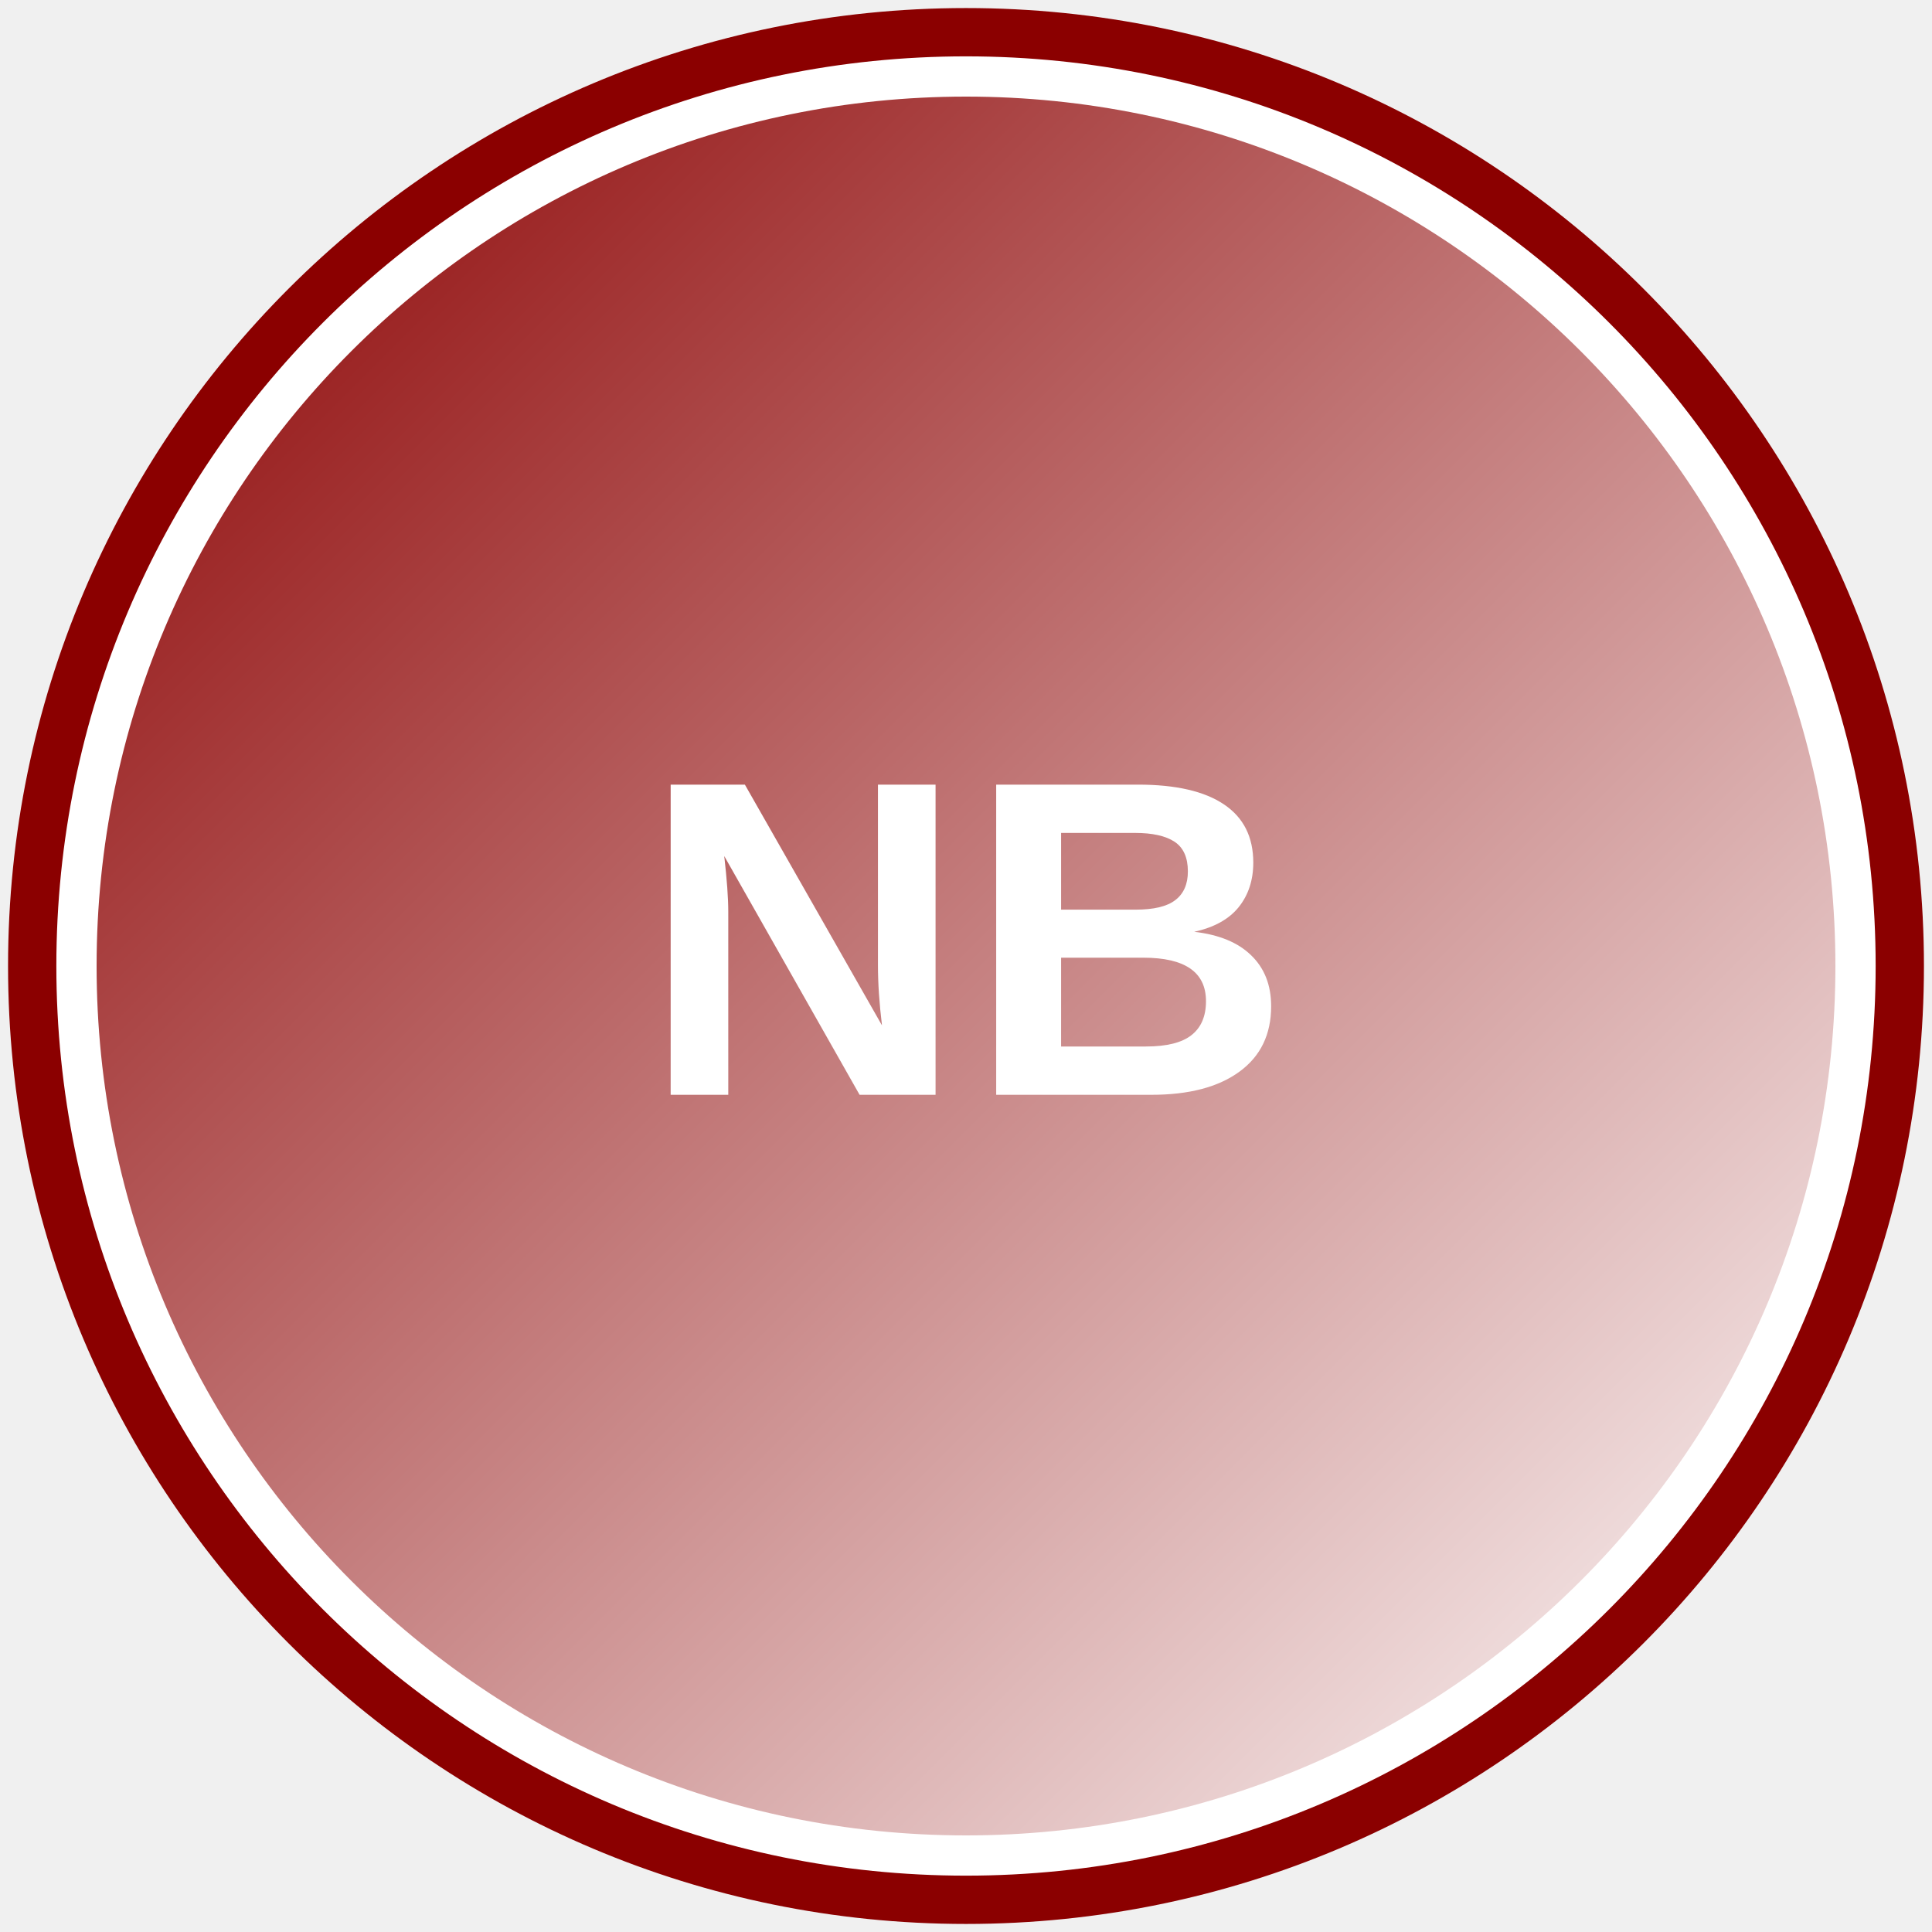
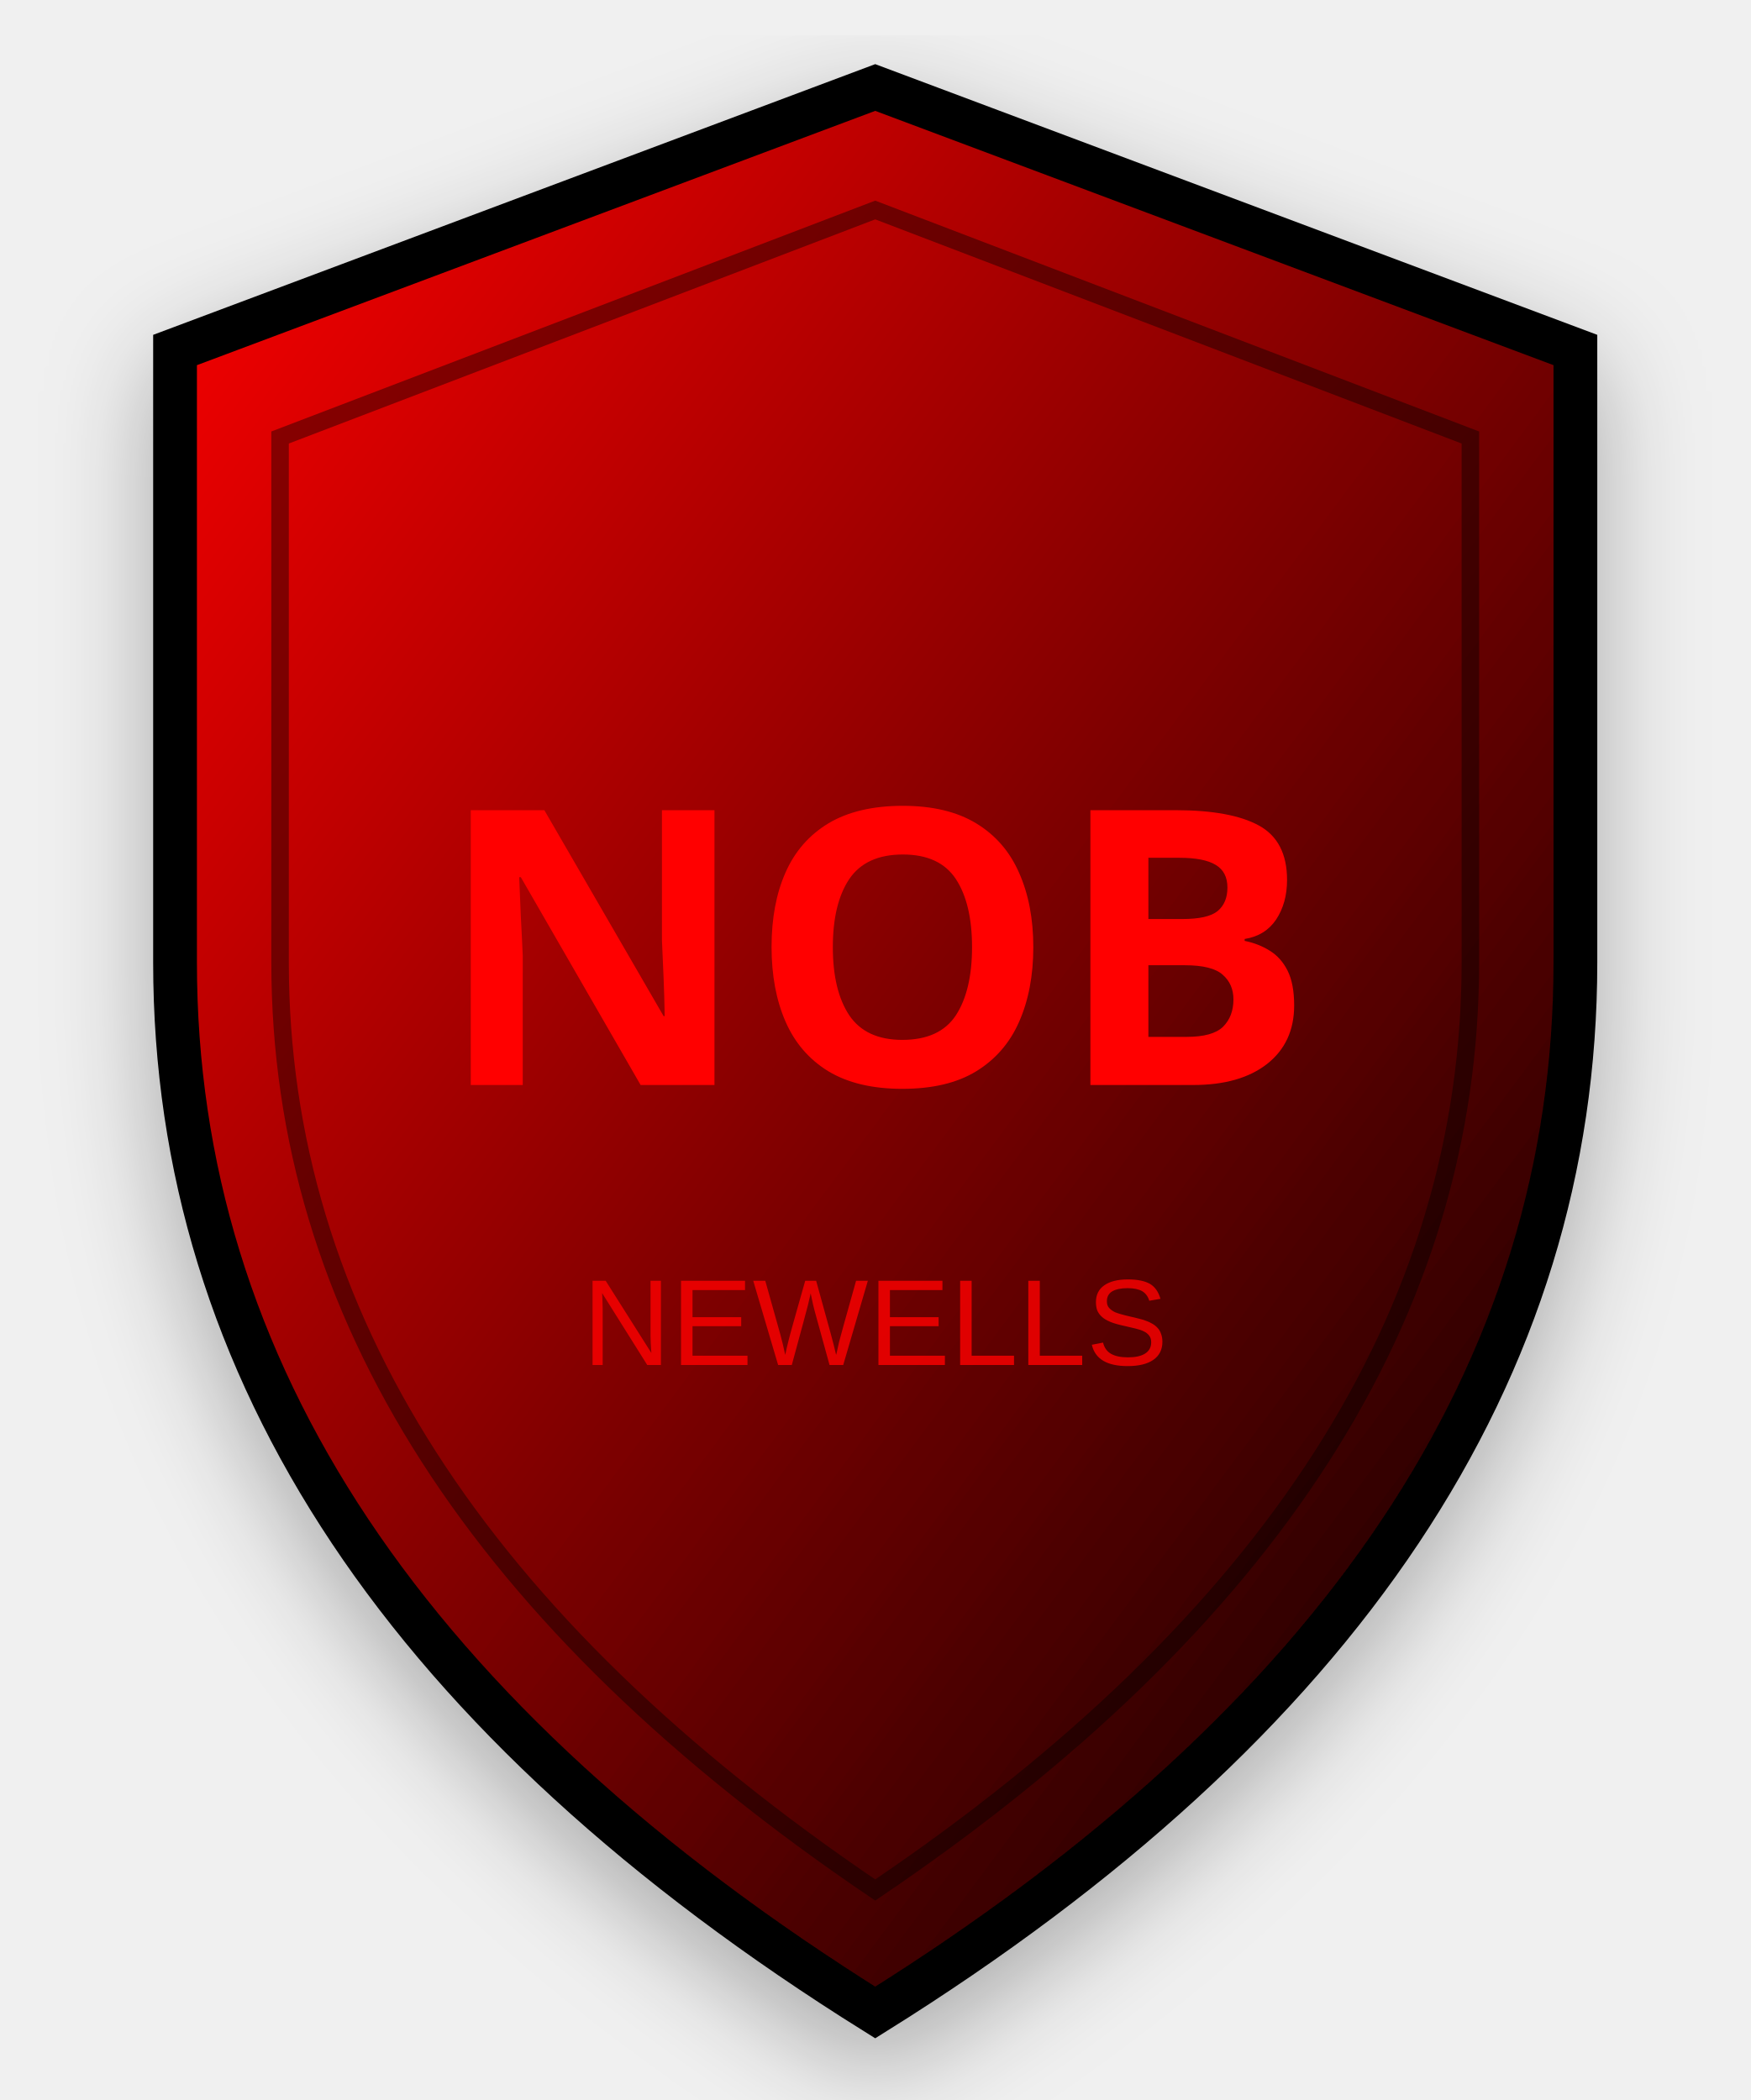
- <svg xmlns="http://www.w3.org/2000/svg" viewBox="0 0 120 120" width="120" height="120">
+ <svg xmlns="http://www.w3.org/2000/svg" viewBox="0 0 100 120" width="100" height="120">
  <defs>
-     <clipPath id="clip-newells">
-       <circle cx="60" cy="60" r="56" />
-     </clipPath>
-     <linearGradient id="bg-newells" x1="0" y1="0" x2="1" y2="1">
-       <stop offset="0%" stop-color="#8B0000" />
-       <stop offset="100%" stop-color="#FFFFFF" />
+     <linearGradient id="bg_newells" x1="0%" y1="0%" x2="100%" y2="100%">
+       <stop offset="0%" style="stop-color:#FF0000;stop-opacity:1" />
+       <stop offset="100%" style="stop-color:#000000;stop-opacity:1" />
    </linearGradient>
+     <filter id="shadow_newells">
+       <feDropShadow dx="0" dy="2" stdDeviation="3" flood-color="#000" flood-opacity="0.3" />
+     </filter>
  </defs>
-   <circle cx="60" cy="60" r="58" fill="#FFFFFF" stroke="#8B0000" stroke-width="3" />
-   <circle cx="60" cy="60" r="54" fill="url(#bg-newells)" />
-   <text x="60" y="68" text-anchor="middle" font-family="Arial,sans-serif" font-size="28" font-weight="bold" fill="#ffffff">NB</text>
+   <path d="M50 5 L90 20 L90 55 Q90 90 50 115 Q10 90 10 55 L10 20 Z" fill="url(#bg_newells)" stroke="#000000" stroke-width="2.5" filter="url(#shadow_newells)" />
+   <path d="M50 12 L84 25 L84 55 Q84 85 50 108 Q16 85 16 55 L16 25 Z" fill="none" stroke="#000000" stroke-width="1" opacity="0.4" />
+   <text x="50" y="62" text-anchor="middle" font-family="Arial Black, sans-serif" font-size="22" font-weight="900" fill="#FF0000">NOB</text>
+   <text x="50" y="78" text-anchor="middle" font-family="Arial, sans-serif" font-size="7" fill="#FF0000" opacity="0.8">NEWELLS</text>
</svg>
